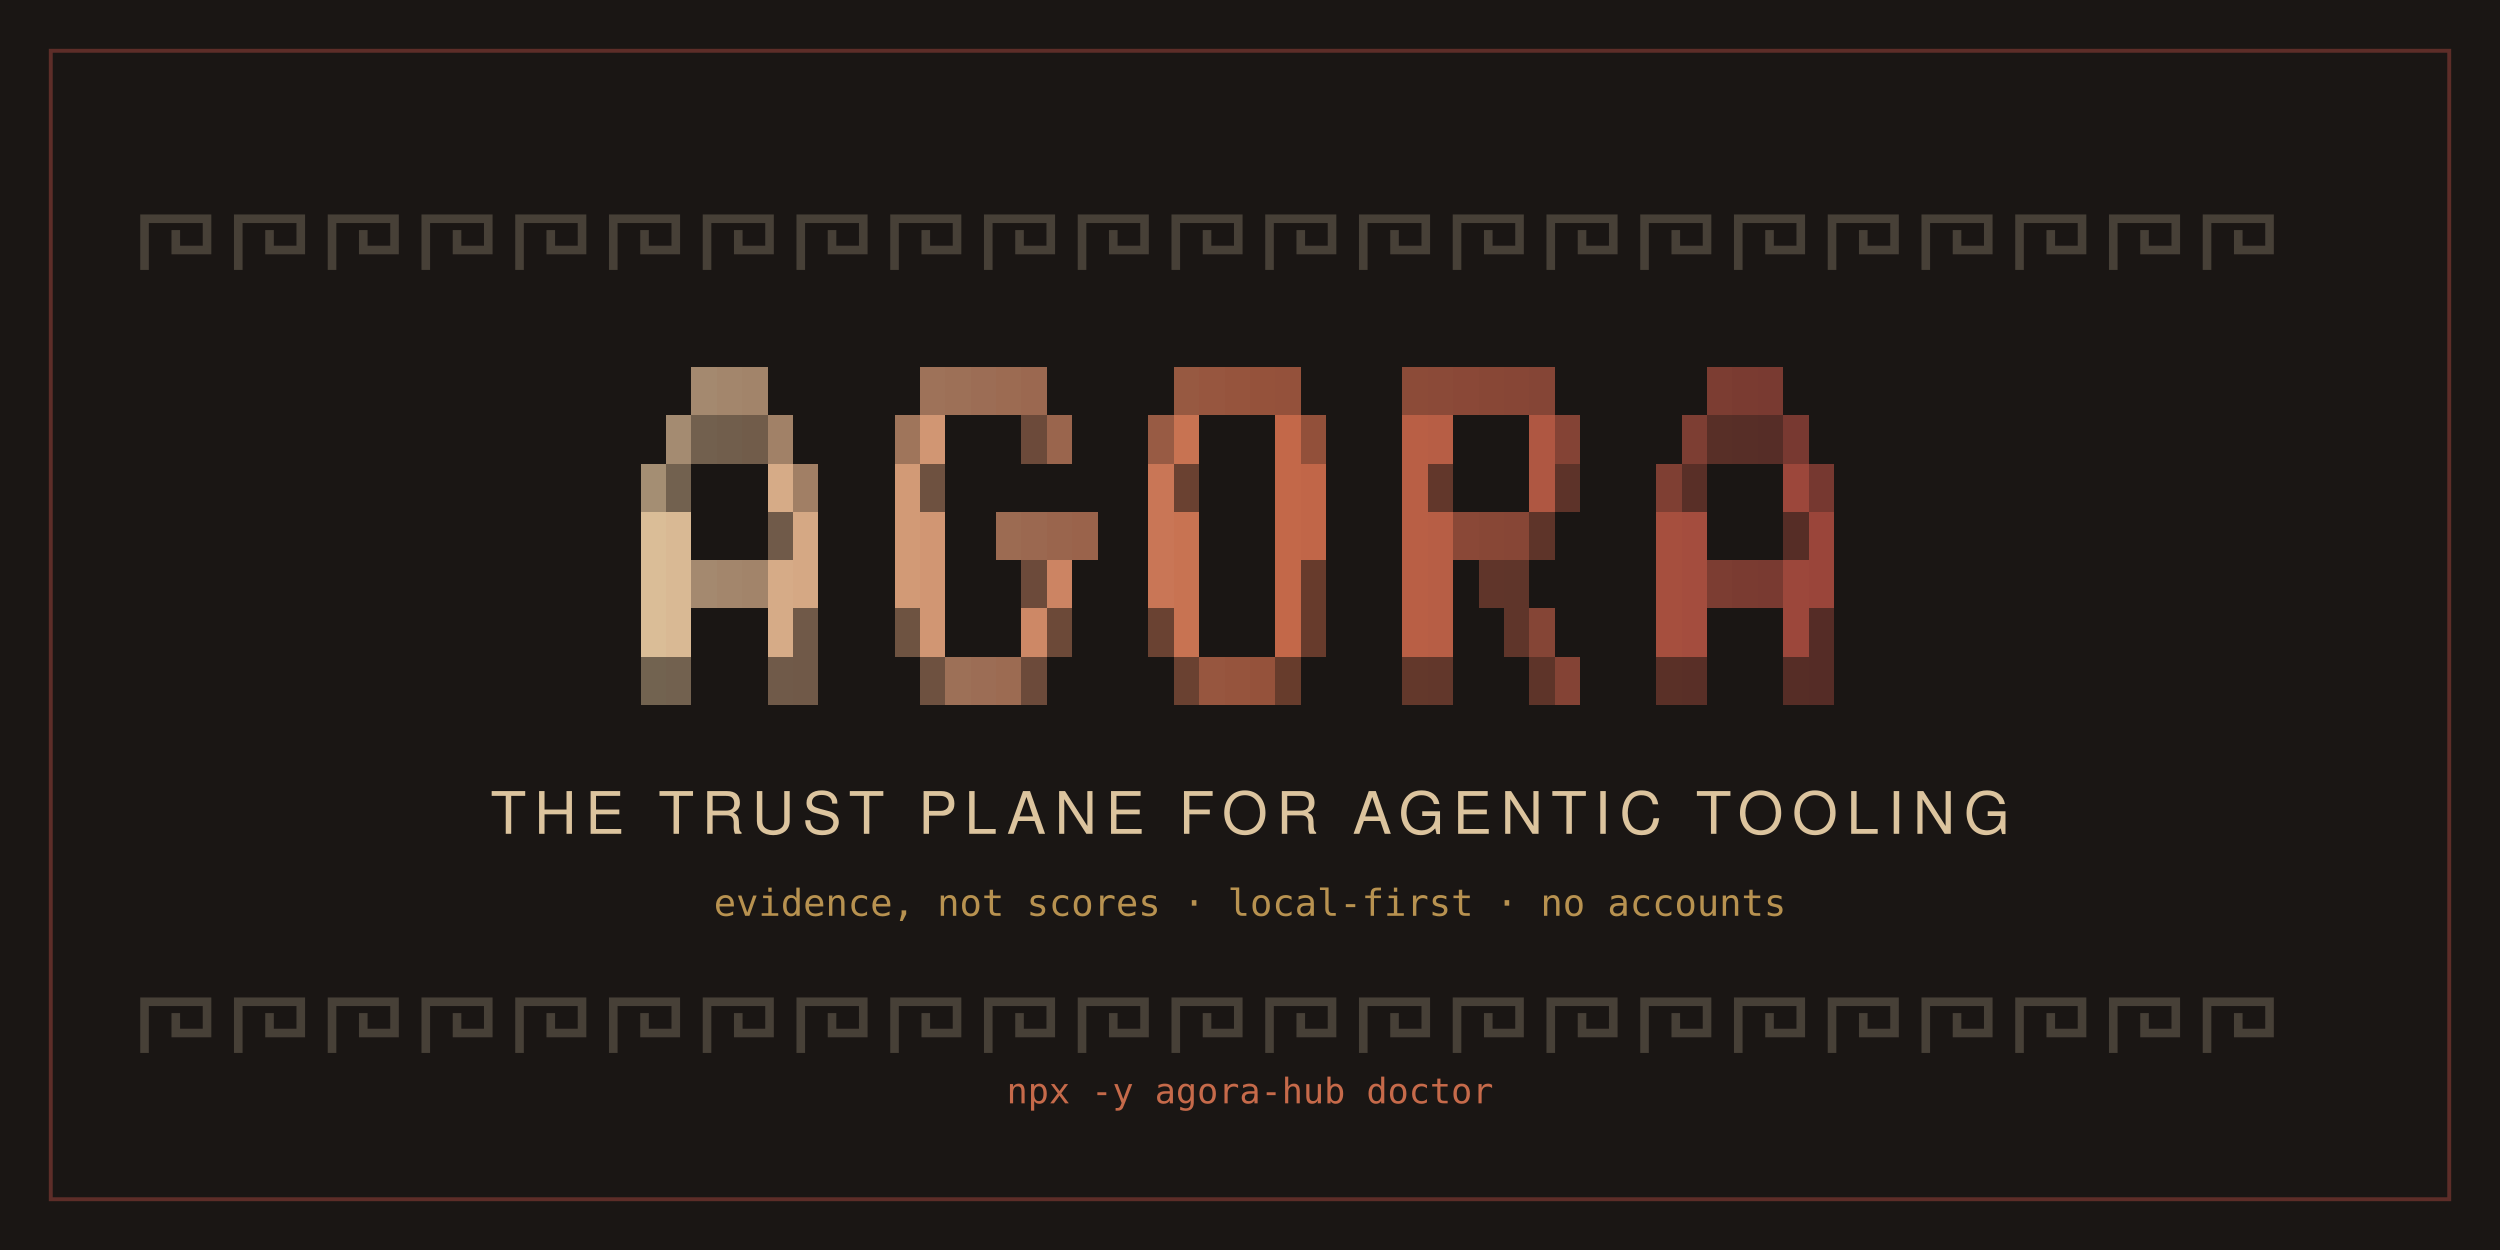
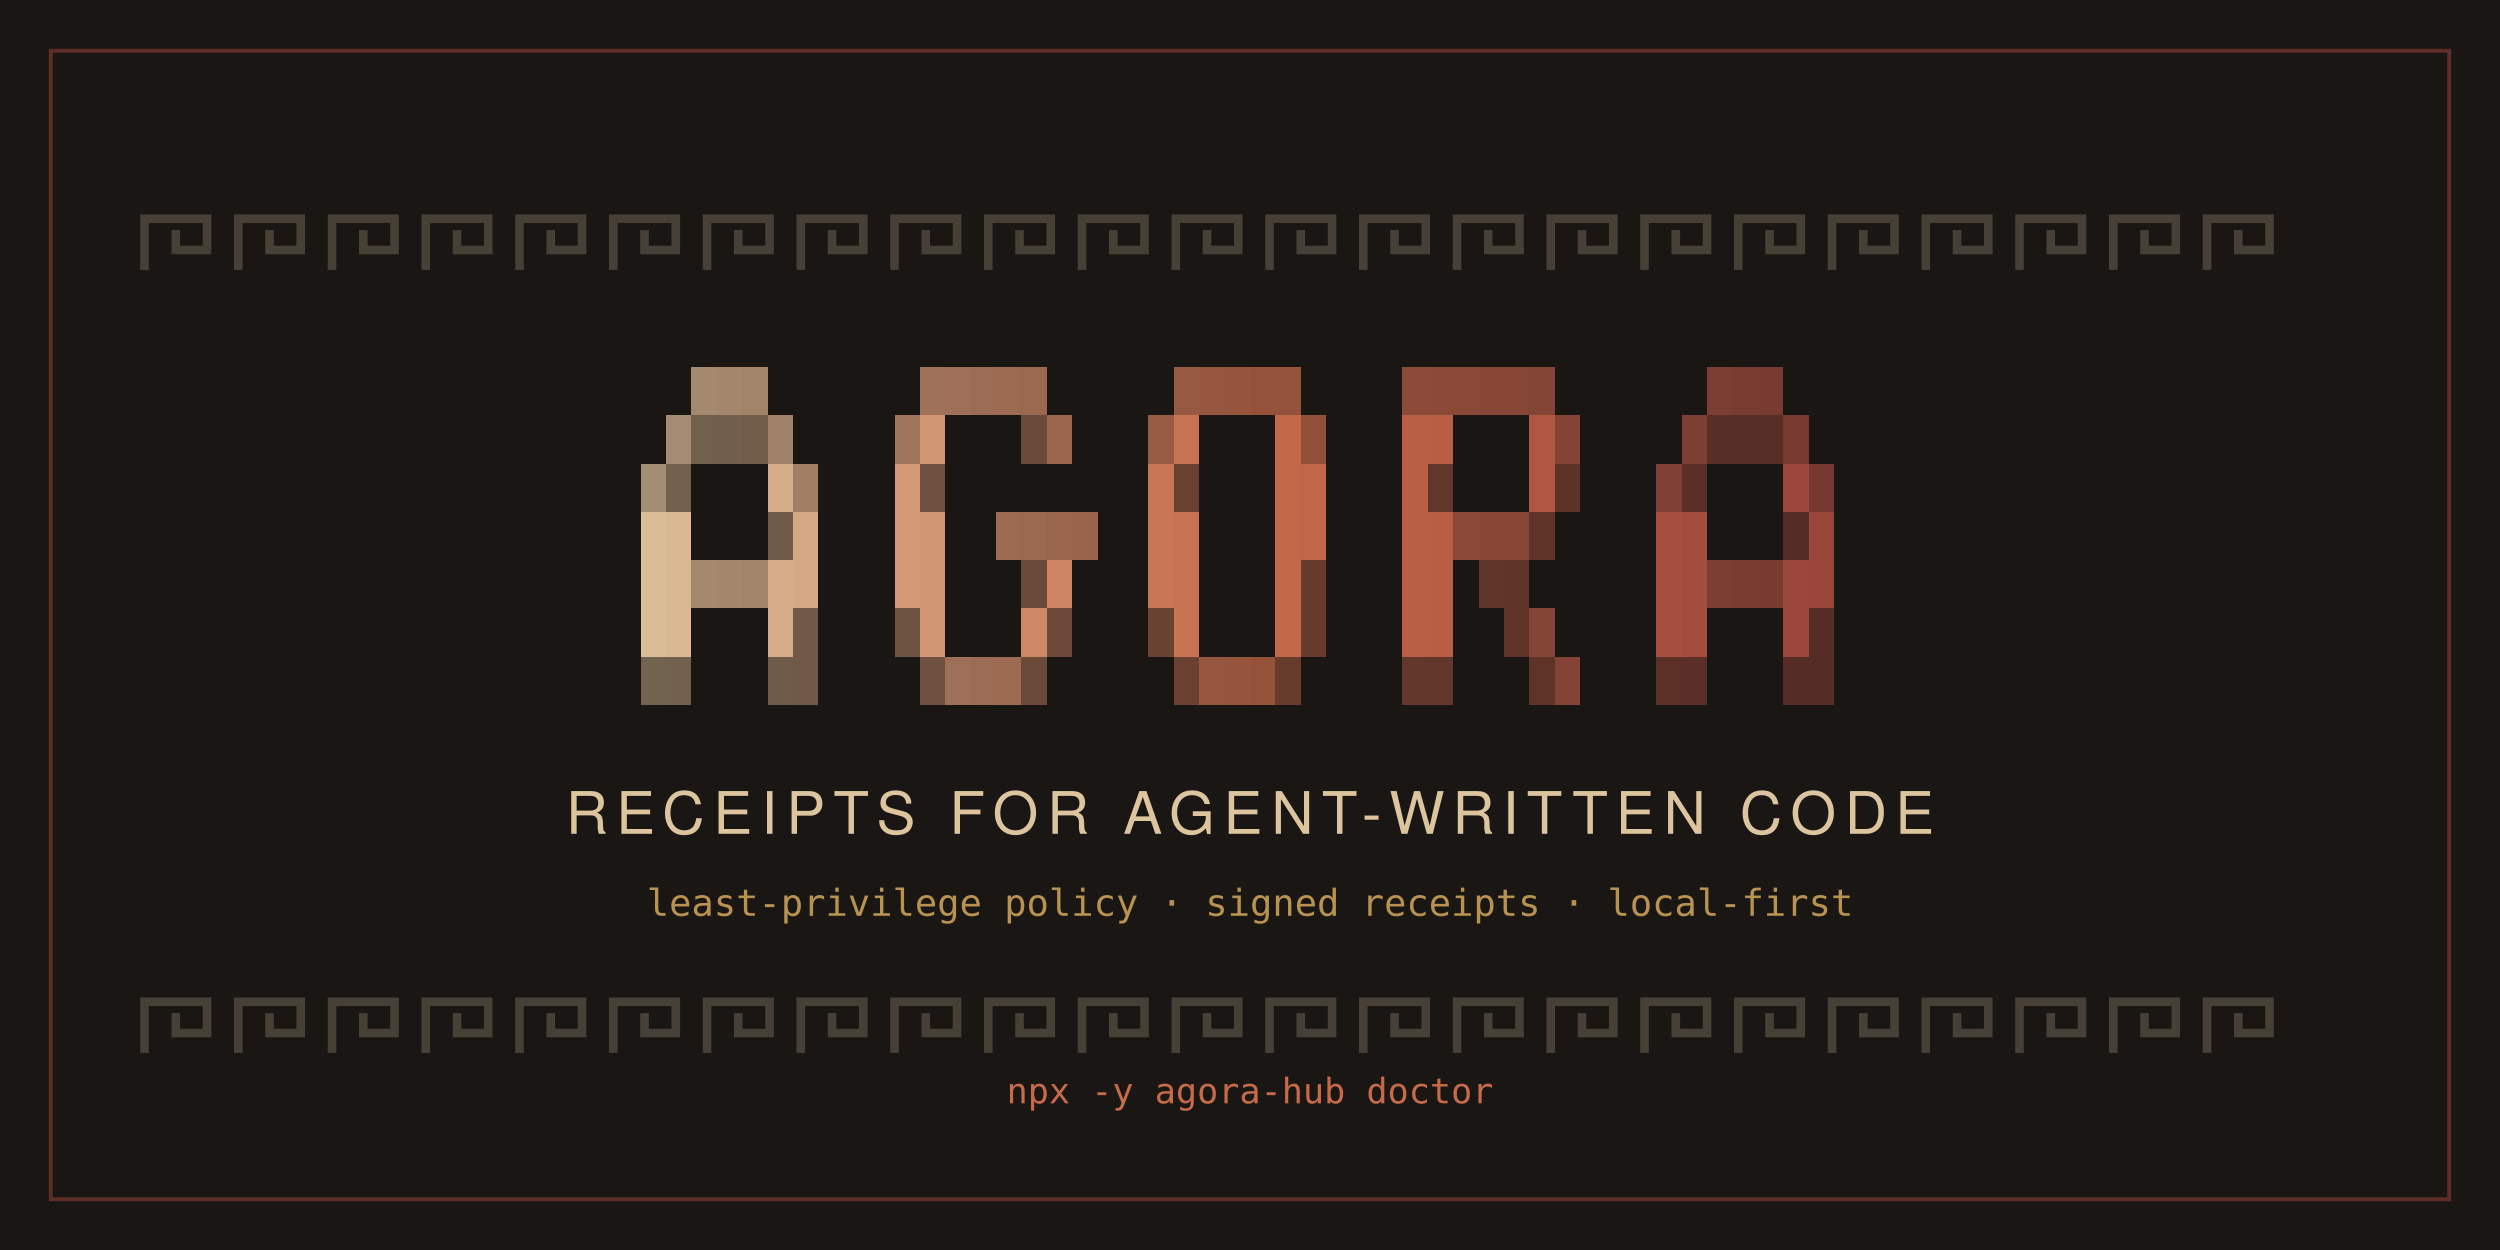
<svg xmlns="http://www.w3.org/2000/svg" viewBox="0 0 1280 640" role="img" aria-label="Agora — the trust plane for agentic tooling">
  <rect width="1280" height="640" fill="#1A1614" />
  <rect x="26" y="26" width="1228" height="588" fill="none" stroke="#944038" stroke-width="2" opacity="0.55" />
  <path d="M 74 136 V 112 H 106 V 128 H 90 V 120 M 122 136 V 112 H 154 V 128 H 138 V 120 M 170 136 V 112 H 202 V 128 H 186 V 120 M 218 136 V 112 H 250 V 128 H 234 V 120 M 266 136 V 112 H 298 V 128 H 282 V 120 M 314 136 V 112 H 346 V 128 H 330 V 120 M 362 136 V 112 H 394 V 128 H 378 V 120 M 410 136 V 112 H 442 V 128 H 426 V 120 M 458 136 V 112 H 490 V 128 H 474 V 120 M 506 136 V 112 H 538 V 128 H 522 V 120 M 554 136 V 112 H 586 V 128 H 570 V 120 M 602 136 V 112 H 634 V 128 H 618 V 120 M 650 136 V 112 H 682 V 128 H 666 V 120 M 698 136 V 112 H 730 V 128 H 714 V 120 M 746 136 V 112 H 778 V 128 H 762 V 120 M 794 136 V 112 H 826 V 128 H 810 V 120 M 842 136 V 112 H 874 V 128 H 858 V 120 M 890 136 V 112 H 922 V 128 H 906 V 120 M 938 136 V 112 H 970 V 128 H 954 V 120 M 986 136 V 112 H 1018 V 128 H 1002 V 120 M 1034 136 V 112 H 1066 V 128 H 1050 V 120 M 1082 136 V 112 H 1114 V 128 H 1098 V 120 M 1130 136 V 112 H 1162 V 128 H 1146 V 120" fill="none" stroke="#6B6253" stroke-width="4.40" opacity="0.55" stroke-linecap="square" />
  <g transform="translate(302 188)" shape-rendering="crispEdges">
    <rect x="52.00" y="0.00" width="13.00" height="24.70" fill="#d9b691" opacity="0.72" />
    <rect x="65.00" y="0.00" width="13.00" height="24.70" fill="#d8b28e" opacity="0.72" />
    <rect x="78.00" y="0.00" width="13.00" height="24.70" fill="#d7af8a" opacity="0.72" />
    <rect x="169.00" y="0.00" width="13.00" height="24.70" fill="#d19673" opacity="0.72" />
    <rect x="182.00" y="0.00" width="13.00" height="24.70" fill="#d09370" opacity="0.72" />
    <rect x="195.00" y="0.00" width="13.00" height="24.70" fill="#cf8f6d" opacity="0.72" />
    <rect x="208.00" y="0.00" width="13.00" height="24.70" fill="#ce8c69" opacity="0.72" />
    <rect x="221.00" y="0.00" width="13.00" height="24.70" fill="#cd8866" opacity="0.72" />
    <rect x="299.00" y="0.00" width="13.00" height="24.70" fill="#c87352" opacity="0.72" />
    <rect x="312.00" y="0.00" width="13.00" height="24.70" fill="#c76f4f" opacity="0.72" />
    <rect x="325.00" y="0.00" width="13.00" height="24.70" fill="#c66c4c" opacity="0.72" />
    <rect x="338.00" y="0.00" width="13.00" height="24.70" fill="#c5694a" opacity="0.72" />
    <rect x="351.00" y="0.00" width="13.00" height="24.70" fill="#c36849" opacity="0.72" />
    <rect x="416.00" y="0.00" width="13.00" height="24.70" fill="#b95f45" opacity="0.72" />
    <rect x="429.00" y="0.00" width="13.00" height="24.70" fill="#b75e45" opacity="0.72" />
    <rect x="442.00" y="0.00" width="13.00" height="24.70" fill="#b55c44" opacity="0.72" />
    <rect x="455.00" y="0.00" width="13.00" height="24.70" fill="#b35a43" opacity="0.72" />
    <rect x="468.00" y="0.00" width="13.00" height="24.70" fill="#b15943" opacity="0.72" />
    <rect x="481.00" y="0.00" width="13.00" height="24.70" fill="#af5742" opacity="0.72" />
    <rect x="572.00" y="0.00" width="13.00" height="24.70" fill="#a24c3d" opacity="0.72" />
    <rect x="585.00" y="0.00" width="13.00" height="24.70" fill="#a04a3c" opacity="0.72" />
    <rect x="598.00" y="0.00" width="13.00" height="24.70" fill="#9e483c" opacity="0.72" />
    <rect x="39.00" y="24.70" width="13.00" height="24.70" fill="#d9b994" opacity="0.72" />
    <rect x="52.00" y="24.70" width="13.00" height="24.70" fill="#d9b691" opacity="0.46" />
    <rect x="65.00" y="24.70" width="13.00" height="24.70" fill="#d8b28e" opacity="0.46" />
    <rect x="78.00" y="24.70" width="13.00" height="24.70" fill="#d7af8a" opacity="0.46" />
    <rect x="91.00" y="24.70" width="13.00" height="24.70" fill="#d6ab87" opacity="0.72" />
    <rect x="156.00" y="24.70" width="13.00" height="24.70" fill="#d29a76" opacity="0.72" />
    <rect x="169.00" y="24.70" width="13.00" height="24.70" fill="#d19673" opacity="1" />
    <rect x="221.00" y="24.70" width="13.00" height="24.70" fill="#cd8866" opacity="0.46" />
    <rect x="234.00" y="24.70" width="13.00" height="24.70" fill="#cc8463" opacity="0.72" />
    <rect x="286.00" y="24.70" width="13.00" height="24.70" fill="#c97656" opacity="0.72" />
    <rect x="299.00" y="24.70" width="13.00" height="24.70" fill="#c87352" opacity="1" />
    <rect x="351.00" y="24.70" width="13.00" height="24.70" fill="#c36849" opacity="1" />
    <rect x="364.00" y="24.70" width="13.00" height="24.70" fill="#c16648" opacity="0.72" />
    <rect x="416.00" y="24.70" width="13.00" height="24.70" fill="#b95f45" opacity="1" />
    <rect x="429.00" y="24.70" width="13.00" height="24.70" fill="#b75e45" opacity="1" />
    <rect x="481.00" y="24.70" width="13.00" height="24.70" fill="#af5742" opacity="1" />
    <rect x="494.00" y="24.70" width="13.00" height="24.70" fill="#ad5541" opacity="0.72" />
    <rect x="559.00" y="24.70" width="13.00" height="24.70" fill="#a44d3e" opacity="0.72" />
    <rect x="572.00" y="24.70" width="13.00" height="24.70" fill="#a24c3d" opacity="0.46" />
    <rect x="585.00" y="24.70" width="13.00" height="24.70" fill="#a04a3c" opacity="0.46" />
    <rect x="598.00" y="24.70" width="13.00" height="24.70" fill="#9e483c" opacity="0.46" />
    <rect x="611.00" y="24.70" width="13.00" height="24.70" fill="#9c473b" opacity="0.72" />
    <rect x="26.00" y="49.40" width="13.00" height="24.70" fill="#dabd97" opacity="0.72" />
    <rect x="39.00" y="49.40" width="13.00" height="24.70" fill="#d9b994" opacity="0.46" />
    <rect x="91.00" y="49.40" width="13.00" height="24.70" fill="#d6ab87" opacity="1" />
    <rect x="104.00" y="49.40" width="13.00" height="24.70" fill="#d5a884" opacity="0.72" />
    <rect x="156.00" y="49.40" width="13.00" height="24.70" fill="#d29a76" opacity="1" />
    <rect x="169.00" y="49.40" width="13.00" height="24.70" fill="#d19673" opacity="0.46" />
    <rect x="286.00" y="49.40" width="13.00" height="24.70" fill="#c97656" opacity="1" />
    <rect x="299.00" y="49.40" width="13.00" height="24.70" fill="#c87352" opacity="0.46" />
    <rect x="351.00" y="49.40" width="13.00" height="24.70" fill="#c36849" opacity="1" />
    <rect x="364.00" y="49.40" width="13.00" height="24.70" fill="#c16648" opacity="1" />
    <rect x="416.00" y="49.40" width="13.00" height="24.70" fill="#b95f45" opacity="1" />
    <rect x="429.00" y="49.40" width="13.00" height="24.70" fill="#b75e45" opacity="0.46" />
    <rect x="481.00" y="49.40" width="13.00" height="24.70" fill="#af5742" opacity="1" />
    <rect x="494.00" y="49.40" width="13.00" height="24.70" fill="#ad5541" opacity="0.46" />
    <rect x="546.00" y="49.40" width="13.00" height="24.70" fill="#a64f3e" opacity="0.72" />
    <rect x="559.00" y="49.40" width="13.00" height="24.70" fill="#a44d3e" opacity="0.46" />
    <rect x="611.00" y="49.40" width="13.00" height="24.70" fill="#9c473b" opacity="1" />
    <rect x="624.00" y="49.40" width="13.00" height="24.70" fill="#9a453a" opacity="0.72" />
    <rect x="26.00" y="74.10" width="13.00" height="24.70" fill="#dabd97" opacity="1" />
    <rect x="39.00" y="74.10" width="13.00" height="24.70" fill="#d9b994" opacity="1" />
    <rect x="91.00" y="74.10" width="13.00" height="24.70" fill="#d6ab87" opacity="0.46" />
    <rect x="104.00" y="74.10" width="13.00" height="24.70" fill="#d5a884" opacity="1" />
    <rect x="156.00" y="74.10" width="13.00" height="24.70" fill="#d29a76" opacity="1" />
    <rect x="169.00" y="74.10" width="13.00" height="24.70" fill="#d19673" opacity="1" />
    <rect x="208.00" y="74.10" width="13.00" height="24.70" fill="#ce8c69" opacity="0.72" />
    <rect x="221.00" y="74.10" width="13.00" height="24.70" fill="#cd8866" opacity="0.72" />
    <rect x="234.00" y="74.10" width="13.00" height="24.70" fill="#cc8463" opacity="0.72" />
    <rect x="247.00" y="74.10" width="13.00" height="24.70" fill="#cc815f" opacity="0.72" />
    <rect x="286.00" y="74.10" width="13.00" height="24.70" fill="#c97656" opacity="1" />
    <rect x="299.00" y="74.10" width="13.00" height="24.70" fill="#c87352" opacity="1" />
    <rect x="351.00" y="74.10" width="13.00" height="24.70" fill="#c36849" opacity="1" />
    <rect x="364.00" y="74.10" width="13.00" height="24.70" fill="#c16648" opacity="1" />
    <rect x="416.00" y="74.10" width="13.00" height="24.70" fill="#b95f45" opacity="1" />
    <rect x="429.00" y="74.10" width="13.00" height="24.70" fill="#b75e45" opacity="1" />
    <rect x="442.00" y="74.10" width="13.00" height="24.70" fill="#b55c44" opacity="0.72" />
    <rect x="455.00" y="74.10" width="13.00" height="24.70" fill="#b35a43" opacity="0.72" />
    <rect x="468.00" y="74.10" width="13.00" height="24.70" fill="#b15943" opacity="0.72" />
    <rect x="481.00" y="74.10" width="13.00" height="24.70" fill="#af5742" opacity="0.46" />
    <rect x="546.00" y="74.10" width="13.00" height="24.70" fill="#a64f3e" opacity="1" />
    <rect x="559.00" y="74.10" width="13.00" height="24.70" fill="#a44d3e" opacity="1" />
    <rect x="611.00" y="74.10" width="13.00" height="24.70" fill="#9c473b" opacity="0.46" />
    <rect x="624.00" y="74.10" width="13.00" height="24.70" fill="#9a453a" opacity="1" />
    <rect x="26.00" y="98.80" width="13.00" height="24.70" fill="#dabd97" opacity="1" />
    <rect x="39.00" y="98.80" width="13.00" height="24.70" fill="#d9b994" opacity="1" />
    <rect x="52.00" y="98.80" width="13.00" height="24.70" fill="#d9b691" opacity="0.72" />
    <rect x="65.00" y="98.80" width="13.00" height="24.70" fill="#d8b28e" opacity="0.72" />
    <rect x="78.00" y="98.80" width="13.00" height="24.70" fill="#d7af8a" opacity="0.72" />
    <rect x="91.00" y="98.80" width="13.00" height="24.70" fill="#d6ab87" opacity="1" />
    <rect x="104.00" y="98.80" width="13.00" height="24.70" fill="#d5a884" opacity="1" />
    <rect x="156.00" y="98.80" width="13.00" height="24.70" fill="#d29a76" opacity="1" />
    <rect x="169.00" y="98.80" width="13.00" height="24.70" fill="#d19673" opacity="1" />
    <rect x="221.00" y="98.80" width="13.00" height="24.70" fill="#cd8866" opacity="0.46" />
    <rect x="234.00" y="98.80" width="13.00" height="24.70" fill="#cc8463" opacity="1" />
    <rect x="286.00" y="98.80" width="13.00" height="24.70" fill="#c97656" opacity="1" />
    <rect x="299.00" y="98.80" width="13.00" height="24.70" fill="#c87352" opacity="1" />
    <rect x="351.00" y="98.80" width="13.00" height="24.70" fill="#c36849" opacity="1" />
    <rect x="364.00" y="98.80" width="13.00" height="24.70" fill="#c16648" opacity="0.46" />
    <rect x="416.00" y="98.80" width="13.00" height="24.70" fill="#b95f45" opacity="1" />
    <rect x="429.00" y="98.80" width="13.00" height="24.70" fill="#b75e45" opacity="1" />
    <rect x="455.00" y="98.80" width="13.00" height="24.70" fill="#b35a43" opacity="0.46" />
    <rect x="468.00" y="98.80" width="13.00" height="24.70" fill="#b15943" opacity="0.46" />
    <rect x="546.00" y="98.80" width="13.00" height="24.70" fill="#a64f3e" opacity="1" />
    <rect x="559.00" y="98.80" width="13.00" height="24.70" fill="#a44d3e" opacity="1" />
    <rect x="572.00" y="98.80" width="13.00" height="24.70" fill="#a24c3d" opacity="0.72" />
    <rect x="585.00" y="98.80" width="13.00" height="24.70" fill="#a04a3c" opacity="0.72" />
    <rect x="598.00" y="98.80" width="13.00" height="24.70" fill="#9e483c" opacity="0.72" />
    <rect x="611.00" y="98.80" width="13.00" height="24.70" fill="#9c473b" opacity="1" />
    <rect x="624.00" y="98.80" width="13.00" height="24.70" fill="#9a453a" opacity="1" />
    <rect x="26.00" y="123.50" width="13.00" height="24.70" fill="#dabd97" opacity="1" />
    <rect x="39.00" y="123.50" width="13.00" height="24.70" fill="#d9b994" opacity="1" />
    <rect x="91.00" y="123.50" width="13.00" height="24.70" fill="#d6ab87" opacity="1" />
    <rect x="104.00" y="123.50" width="13.00" height="24.70" fill="#d5a884" opacity="0.46" />
    <rect x="156.00" y="123.50" width="13.00" height="24.70" fill="#d29a76" opacity="0.46" />
    <rect x="169.00" y="123.50" width="13.00" height="24.70" fill="#d19673" opacity="1" />
    <rect x="221.00" y="123.50" width="13.00" height="24.70" fill="#cd8866" opacity="1" />
    <rect x="234.00" y="123.50" width="13.00" height="24.70" fill="#cc8463" opacity="0.46" />
    <rect x="286.00" y="123.50" width="13.00" height="24.70" fill="#c97656" opacity="0.46" />
    <rect x="299.00" y="123.50" width="13.00" height="24.70" fill="#c87352" opacity="1" />
    <rect x="351.00" y="123.50" width="13.00" height="24.70" fill="#c36849" opacity="1" />
    <rect x="364.00" y="123.50" width="13.00" height="24.70" fill="#c16648" opacity="0.46" />
    <rect x="416.00" y="123.50" width="13.00" height="24.70" fill="#b95f45" opacity="1" />
    <rect x="429.00" y="123.50" width="13.00" height="24.70" fill="#b75e45" opacity="1" />
    <rect x="468.00" y="123.50" width="13.00" height="24.70" fill="#b15943" opacity="0.46" />
    <rect x="481.00" y="123.50" width="13.00" height="24.70" fill="#af5742" opacity="0.72" />
    <rect x="546.00" y="123.50" width="13.00" height="24.70" fill="#a64f3e" opacity="1" />
    <rect x="559.00" y="123.50" width="13.00" height="24.70" fill="#a44d3e" opacity="1" />
    <rect x="611.00" y="123.50" width="13.00" height="24.70" fill="#9c473b" opacity="1" />
    <rect x="624.00" y="123.50" width="13.00" height="24.70" fill="#9a453a" opacity="0.46" />
    <rect x="26.00" y="148.20" width="13.00" height="24.70" fill="#dabd97" opacity="0.46" />
    <rect x="39.00" y="148.20" width="13.00" height="24.70" fill="#d9b994" opacity="0.46" />
    <rect x="91.00" y="148.20" width="13.00" height="24.70" fill="#d6ab87" opacity="0.46" />
    <rect x="104.00" y="148.20" width="13.00" height="24.70" fill="#d5a884" opacity="0.46" />
    <rect x="169.00" y="148.20" width="13.00" height="24.70" fill="#d19673" opacity="0.46" />
    <rect x="182.00" y="148.20" width="13.00" height="24.70" fill="#d09370" opacity="0.72" />
    <rect x="195.00" y="148.20" width="13.00" height="24.70" fill="#cf8f6d" opacity="0.72" />
    <rect x="208.00" y="148.20" width="13.00" height="24.70" fill="#ce8c69" opacity="0.72" />
    <rect x="221.00" y="148.20" width="13.00" height="24.70" fill="#cd8866" opacity="0.46" />
    <rect x="299.00" y="148.20" width="13.00" height="24.70" fill="#c87352" opacity="0.46" />
    <rect x="312.00" y="148.20" width="13.00" height="24.70" fill="#c76f4f" opacity="0.72" />
    <rect x="325.00" y="148.20" width="13.00" height="24.70" fill="#c66c4c" opacity="0.72" />
    <rect x="338.00" y="148.20" width="13.00" height="24.70" fill="#c5694a" opacity="0.72" />
    <rect x="351.00" y="148.20" width="13.00" height="24.70" fill="#c36849" opacity="0.46" />
    <rect x="416.00" y="148.20" width="13.00" height="24.70" fill="#b95f45" opacity="0.46" />
    <rect x="429.00" y="148.20" width="13.00" height="24.70" fill="#b75e45" opacity="0.46" />
    <rect x="481.00" y="148.20" width="13.00" height="24.70" fill="#af5742" opacity="0.46" />
    <rect x="494.00" y="148.20" width="13.00" height="24.70" fill="#ad5541" opacity="0.72" />
    <rect x="546.00" y="148.20" width="13.00" height="24.70" fill="#a64f3e" opacity="0.46" />
    <rect x="559.00" y="148.20" width="13.00" height="24.70" fill="#a44d3e" opacity="0.46" />
    <rect x="611.00" y="148.20" width="13.00" height="24.70" fill="#9c473b" opacity="0.46" />
    <rect x="624.00" y="148.20" width="13.00" height="24.70" fill="#9a453a" opacity="0.46" />
  </g>
-   <text x="640" y="426.9" text-anchor="middle" font-family="ui-sans-serif, -apple-system, Segoe UI, Helvetica, Arial, sans-serif" font-size="30" letter-spacing="0.15em" fill="#DCC49E">THE TRUST PLANE FOR AGENTIC TOOLING</text>
-   <text x="640" y="468.9" text-anchor="middle" font-family="ui-monospace, SFMono-Regular, Menlo, Consolas, monospace" font-size="19" fill="#D4A85A" opacity="0.85">evidence, not scores · local-first · no accounts</text>
+   <text x="640" y="426.9" text-anchor="middle" font-family="ui-sans-serif, -apple-system, Segoe UI, Helvetica, Arial, sans-serif" font-size="30" letter-spacing="0.15em" fill="#DCC49E">RECEIPTS FOR AGENT-WRITTEN CODE</text>
+   <text x="640" y="468.9" text-anchor="middle" font-family="ui-monospace, SFMono-Regular, Menlo, Consolas, monospace" font-size="19" fill="#D4A85A" opacity="0.85">least-privilege policy · signed receipts · local-first</text>
  <path d="M 74 536.9 V 512.9 H 106 V 528.9 H 90 V 520.9 M 122 536.9 V 512.9 H 154 V 528.9 H 138 V 520.9 M 170 536.9 V 512.9 H 202 V 528.9 H 186 V 520.9 M 218 536.9 V 512.9 H 250 V 528.9 H 234 V 520.9 M 266 536.9 V 512.9 H 298 V 528.9 H 282 V 520.9 M 314 536.9 V 512.9 H 346 V 528.9 H 330 V 520.9 M 362 536.9 V 512.9 H 394 V 528.9 H 378 V 520.9 M 410 536.9 V 512.9 H 442 V 528.9 H 426 V 520.9 M 458 536.9 V 512.9 H 490 V 528.9 H 474 V 520.9 M 506 536.9 V 512.9 H 538 V 528.9 H 522 V 520.9 M 554 536.9 V 512.9 H 586 V 528.9 H 570 V 520.9 M 602 536.9 V 512.9 H 634 V 528.9 H 618 V 520.9 M 650 536.9 V 512.9 H 682 V 528.9 H 666 V 520.9 M 698 536.9 V 512.9 H 730 V 528.9 H 714 V 520.9 M 746 536.9 V 512.9 H 778 V 528.9 H 762 V 520.9 M 794 536.9 V 512.9 H 826 V 528.9 H 810 V 520.9 M 842 536.9 V 512.9 H 874 V 528.9 H 858 V 520.9 M 890 536.9 V 512.9 H 922 V 528.9 H 906 V 520.9 M 938 536.9 V 512.9 H 970 V 528.9 H 954 V 520.9 M 986 536.9 V 512.9 H 1018 V 528.9 H 1002 V 520.9 M 1034 536.9 V 512.9 H 1066 V 528.9 H 1050 V 520.9 M 1082 536.9 V 512.9 H 1114 V 528.9 H 1098 V 520.9 M 1130 536.9 V 512.9 H 1162 V 528.9 H 1146 V 520.9" fill="none" stroke="#6B6253" stroke-width="4.40" opacity="0.55" stroke-linecap="square" />
  <text x="640" y="564.9" text-anchor="middle" font-family="ui-monospace, SFMono-Regular, Menlo, Consolas, monospace" font-size="18" fill="#C66A4A">npx -y agora-hub doctor</text>
</svg>
